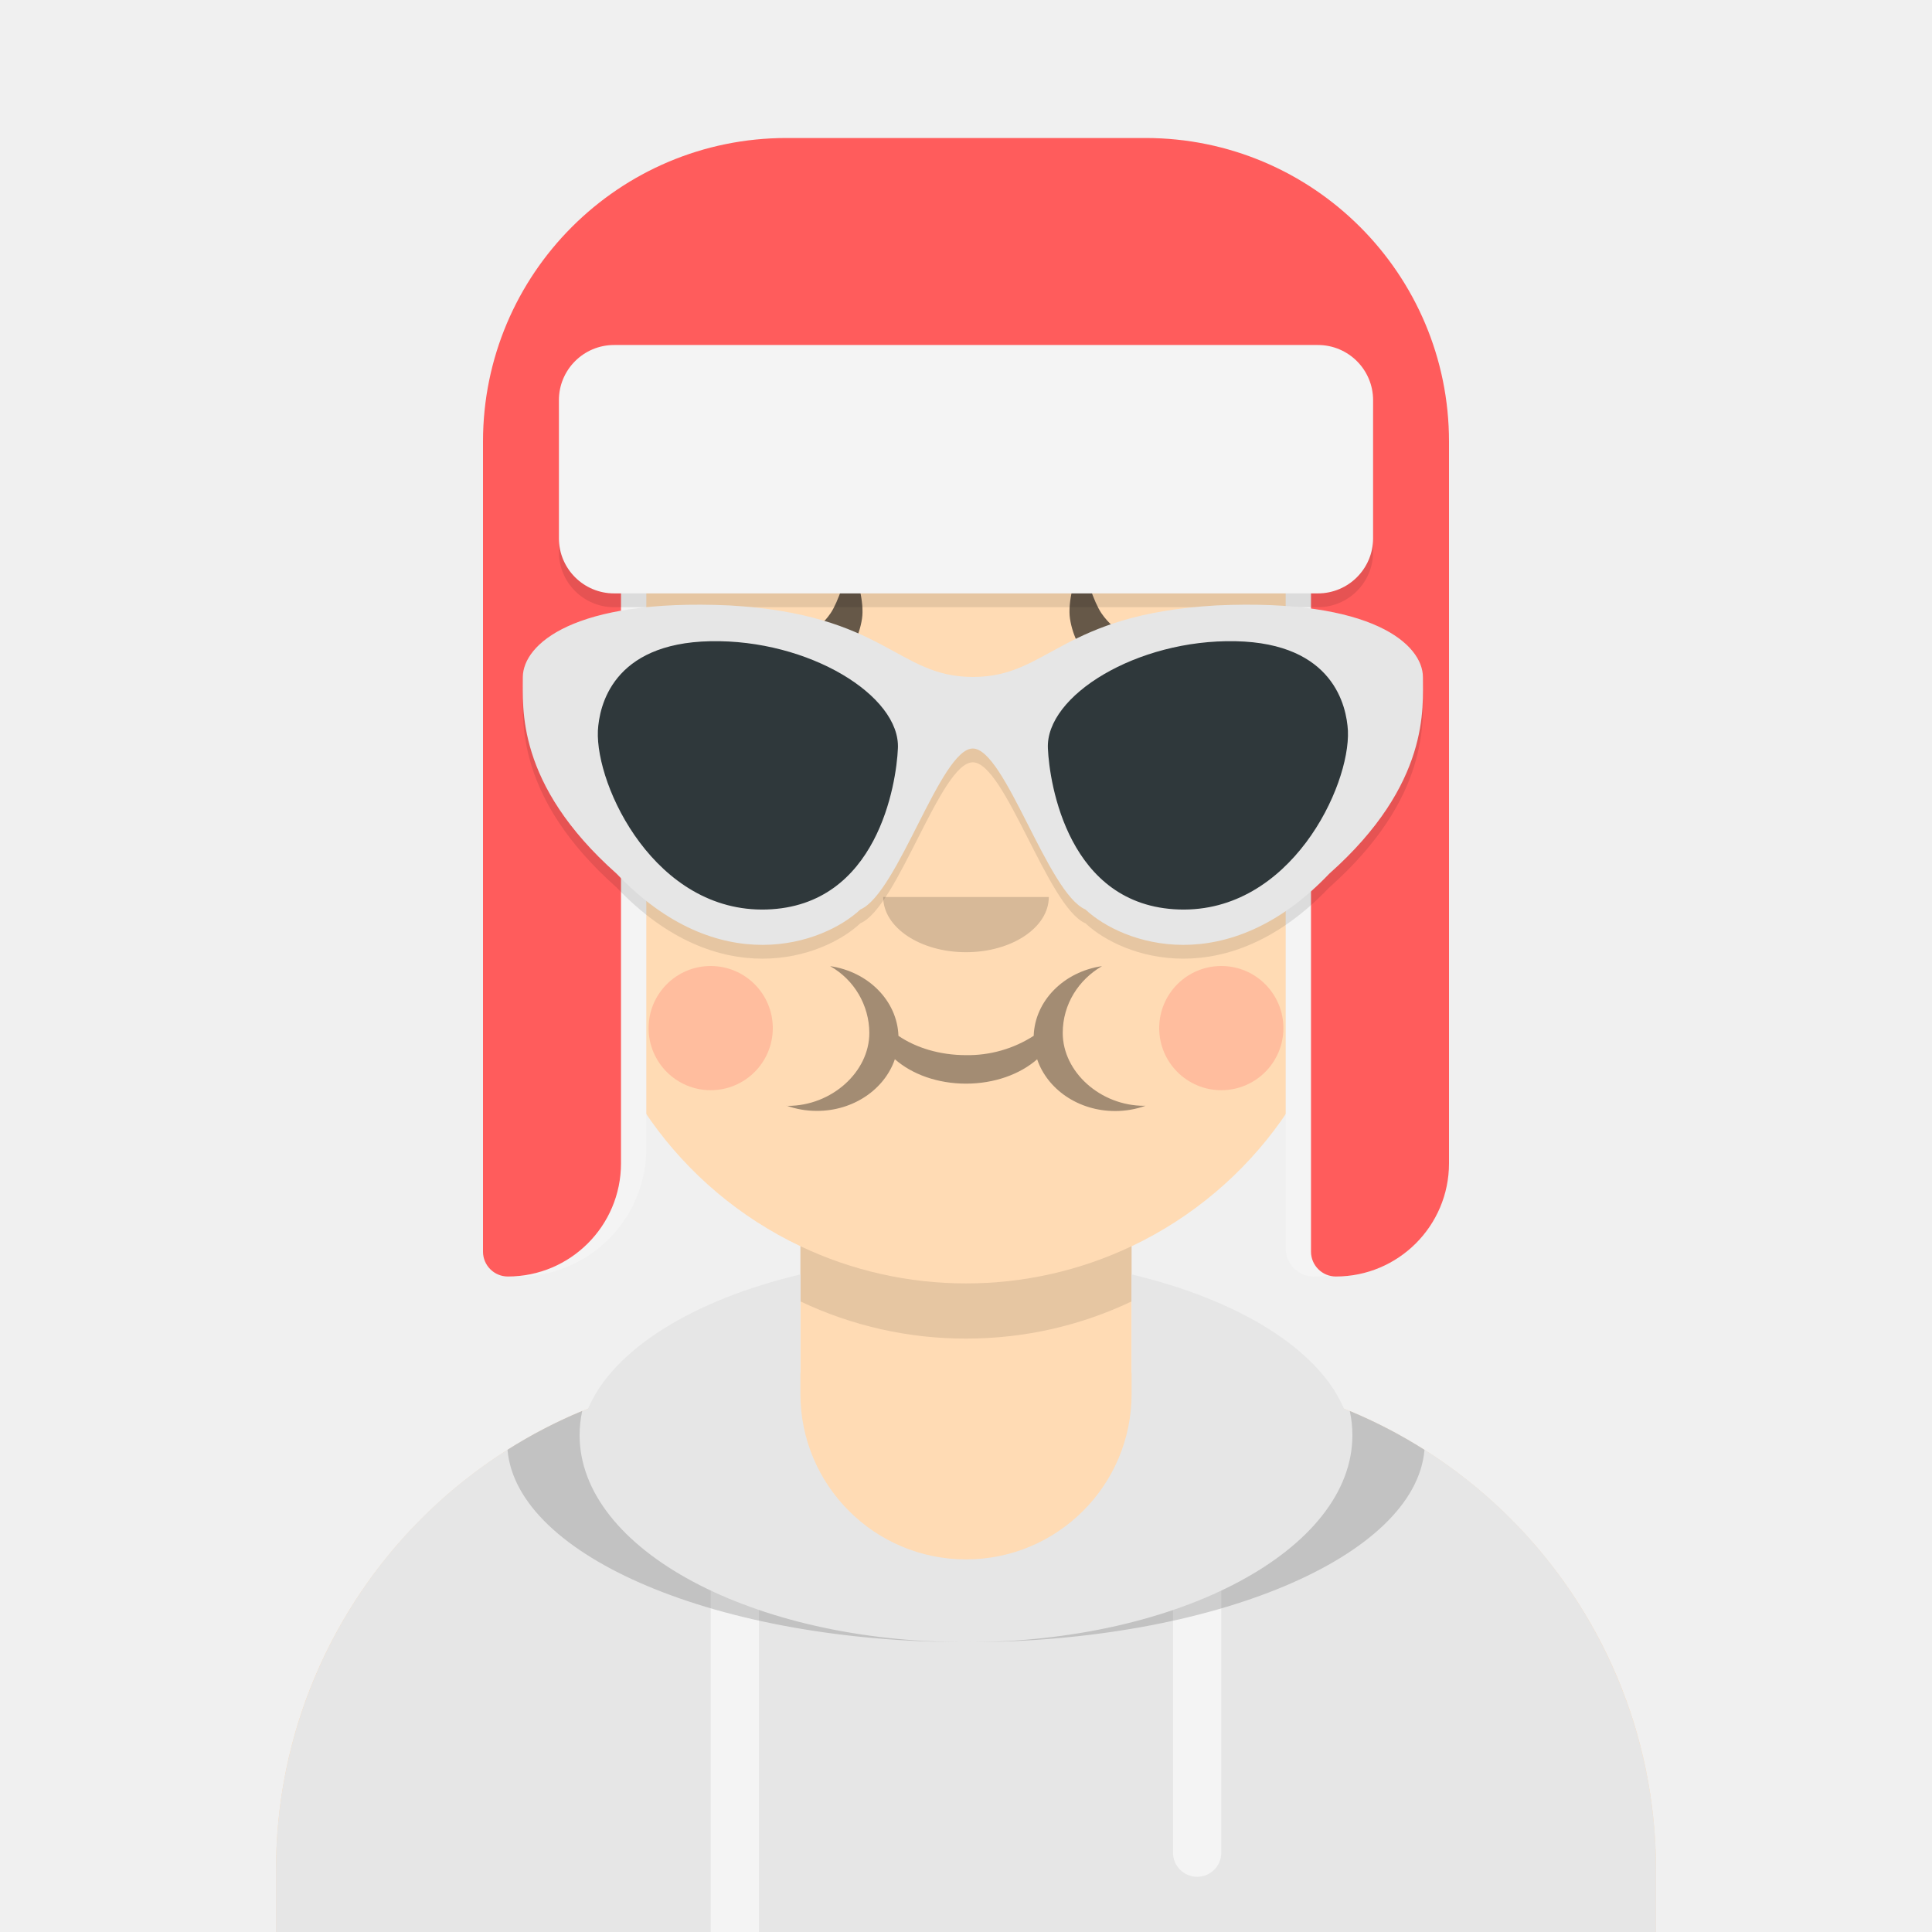
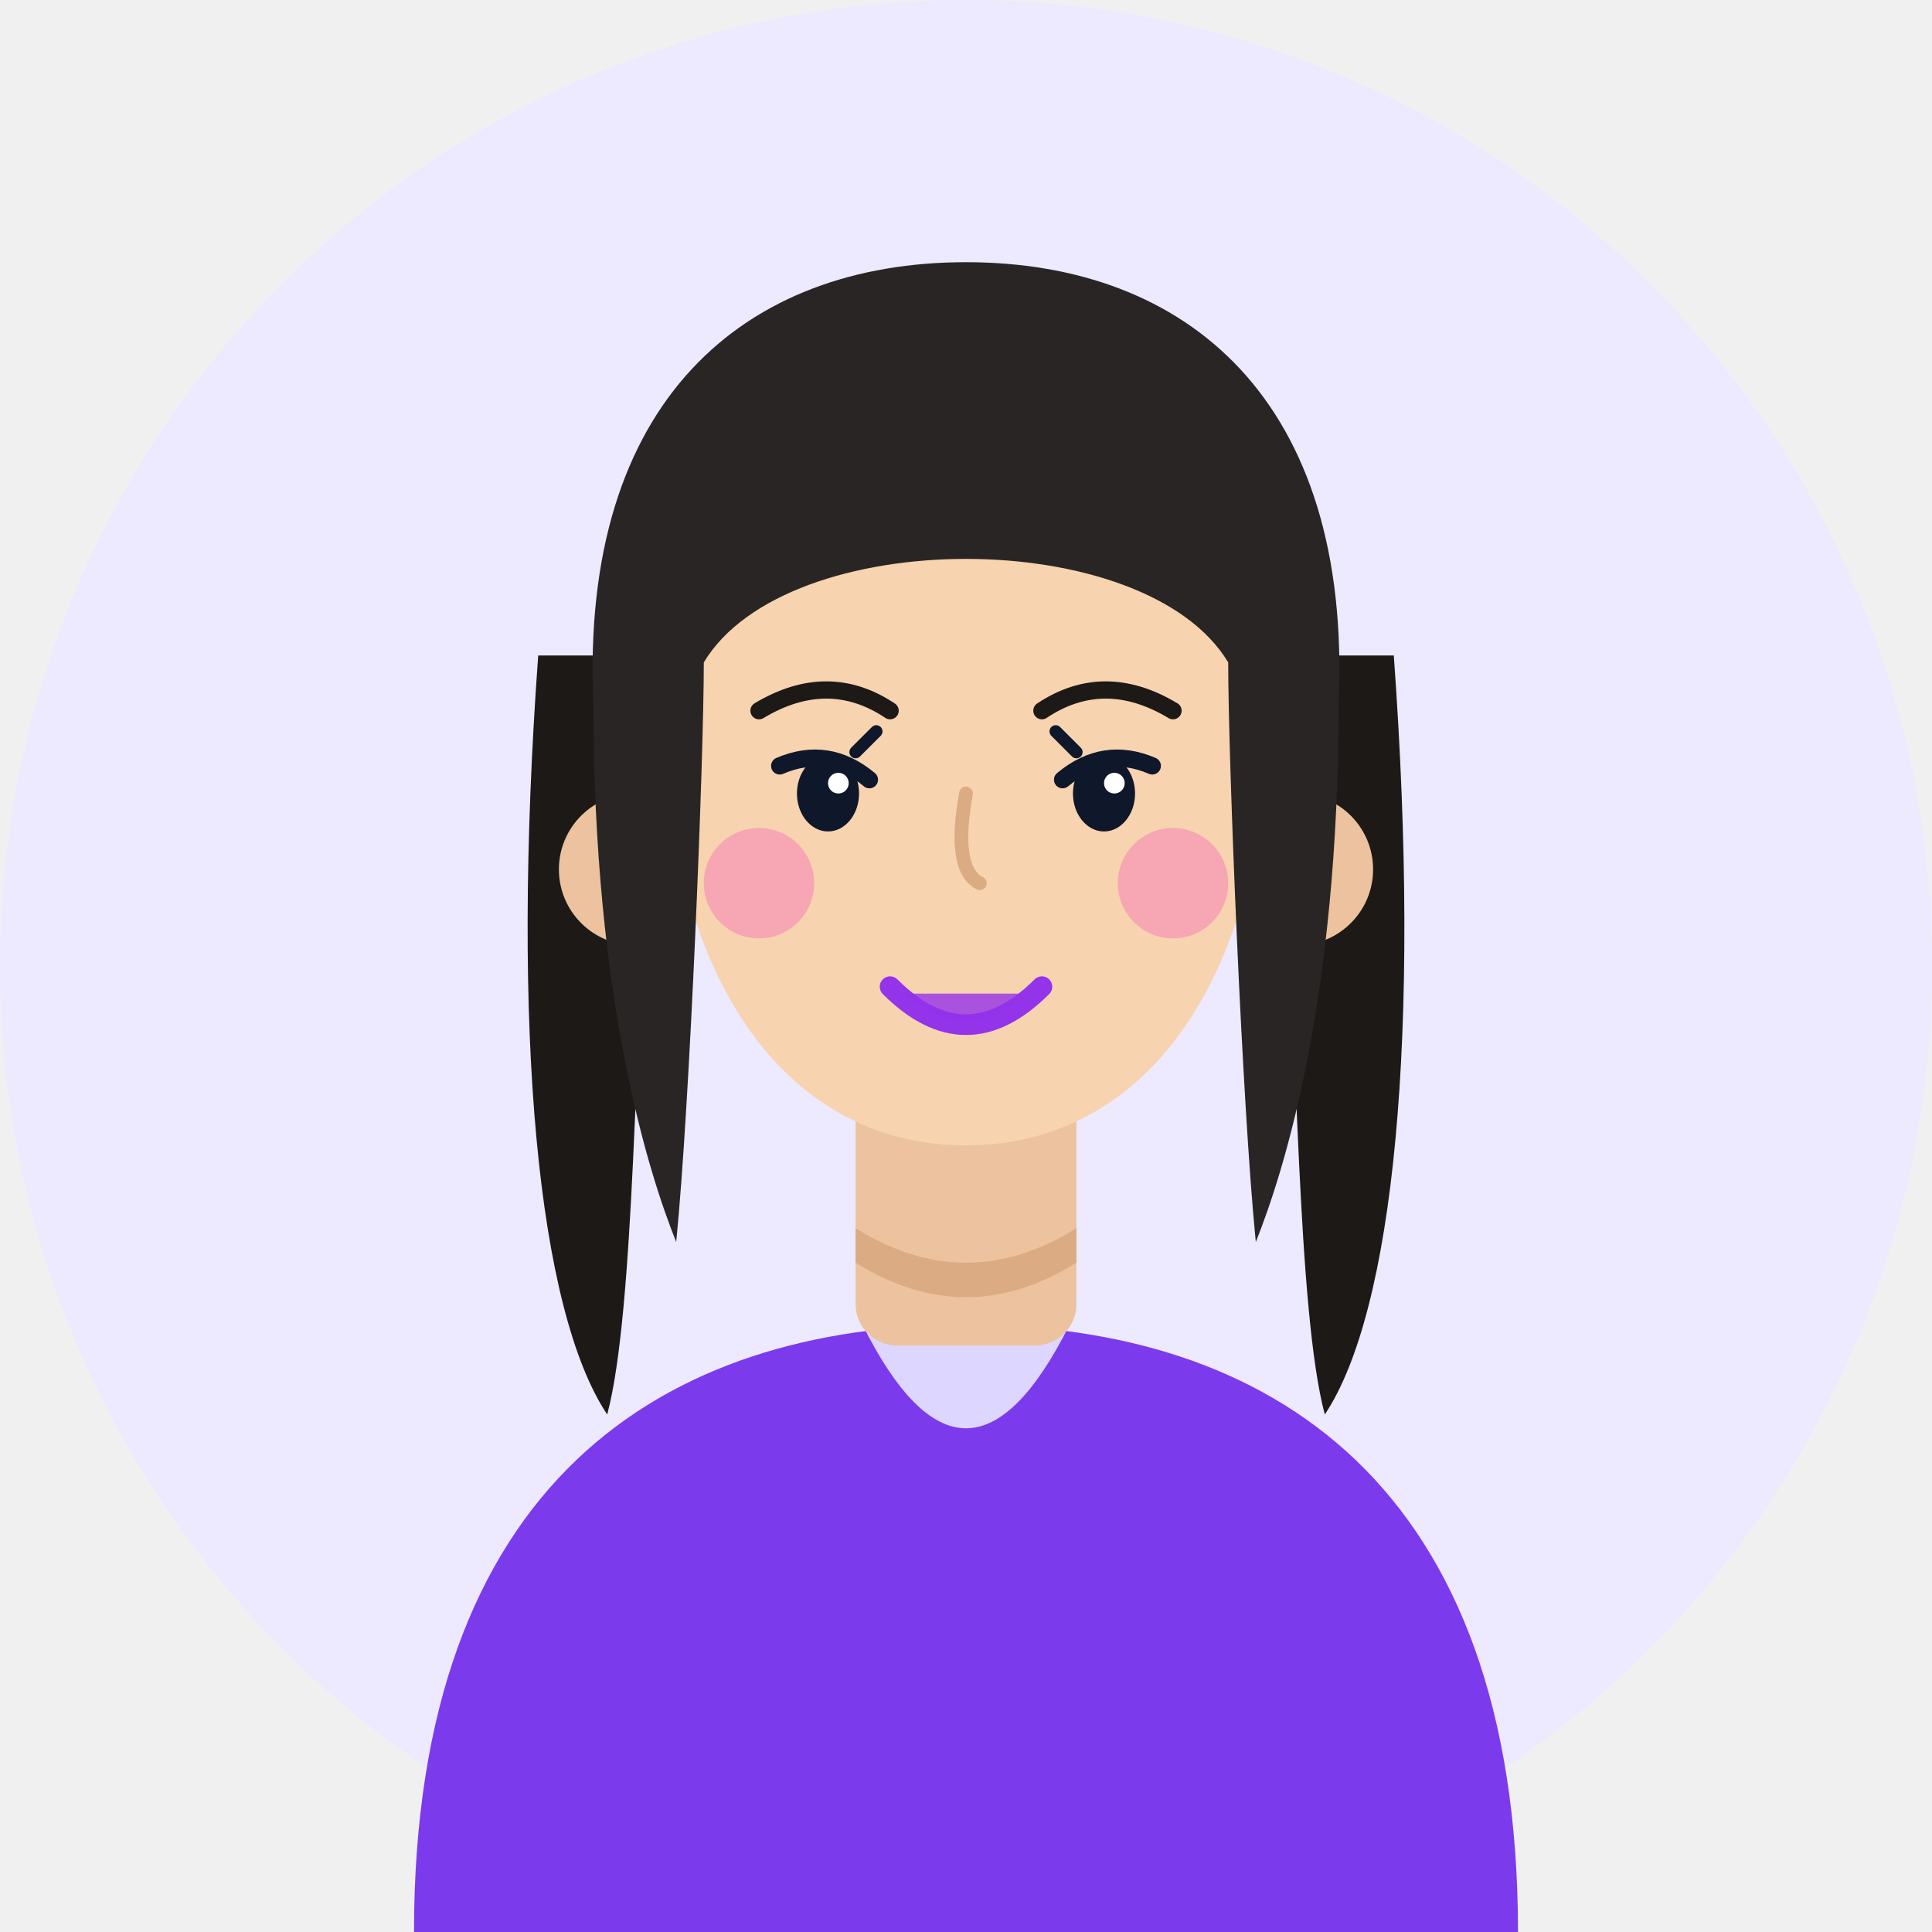
- <svg xmlns="http://www.w3.org/2000/svg" viewBox="0 0 280 280" fill="none" shape-rendering="auto">
-   <mask id="viewboxMask">
-     <rect width="280" height="280" rx="0" ry="0" x="0" y="0" fill="#fff" />
-   </mask>
-   <g mask="url(#viewboxMask)">
-     <g transform="translate(8)">
-       <path d="M132 36a56 56 0 0 0-56 56v6.17A12 12 0 0 0 66 110v14a12 12 0 0 0 10.3 11.88 56.04 56.04 0 0 0 31.7 44.73v18.4h-4a72 72 0 0 0-72 72v9h200v-9a72 72 0 0 0-72-72h-4v-18.39a56.04 56.04 0 0 0 31.7-44.73A12 12 0 0 0 198 124v-14a12 12 0 0 0-10-11.83V92a56 56 0 0 0-56-56Z" fill="#ffdbb4" />
-       <path d="M108 180.61v8a55.79 55.79 0 0 0 24 5.39c8.59 0 16.73-1.93 24-5.39v-8a55.79 55.79 0 0 1-24 5.39 55.79 55.79 0 0 1-24-5.39Z" fill="#000" fill-opacity=".1" />
-       <g transform="translate(0 170)">
-         <path d="M108 14.7c-15.52 3.68-27.1 10.83-30.77 19.44A72.02 72.02 0 0 0 32 101v9h200v-9a72.02 72.02 0 0 0-45.23-66.86C183.1 25.53 171.52 18.38 156 14.7V32a24 24 0 1 1-48 0V14.7Z" fill="#e6e6e6" />
-         <path d="M102 63.34a67.1 67.1 0 0 1-7-2.82V110h7V63.34ZM162 63.34a67.04 67.04 0 0 0 7-2.82V98.5a3.5 3.5 0 1 1-7 0V63.34Z" fill="#F4F4F4" />
-         <path d="M187.62 34.49a71.79 71.79 0 0 1 10.83 5.63C197.11 55.62 167.87 68 132 68c30.93 0 56-13.43 56-30 0-1.19-.13-2.36-.38-3.51ZM76.38 34.49a16.48 16.48 0 0 0-.38 3.5c0 16.58 25.07 30 56 30-35.87 0-65.1-12.38-66.45-27.88a71.79 71.79 0 0 1 10.83-5.63Z" fill="#000" fill-opacity=".16" />
-       </g>
-       <g transform="translate(78 134)">
-         <path d="M28 26.24c1.36.5 2.84.76 4.4.76 5.31 0 9.81-3.15 11.29-7.49 2.47 2.17 6.17 3.54 10.31 3.54 4.14 0 7.84-1.37 10.31-3.53 1.48 4.35 5.98 7.5 11.3 7.5 1.55 0 3.03-.27 4.4-.76h-.19c-6.33 0-11.8-4.9-11.8-10.56 0-4.18 2.32-7.72 5.69-9.68-5.5.8-9.73 5-9.9 10.1a17.61 17.61 0 0 1-9.8 2.8c-3.8 0-7.25-1.06-9.8-2.8-.18-5.1-4.4-9.3-9.9-10.1a11.18 11.18 0 0 1 5.68 9.68c0 5.66-5.47 10.57-11.8 10.57H28Z" fill="#000" fill-opacity=".6" opacity=".6" />
-         <path d="M17 24a9 9 0 1 0 0-18 9 9 0 0 0 0 18ZM91 24a9 9 0 1 0 0-18 9 9 0 0 0 0 18Z" fill="#FF4646" fill-opacity=".2" />
-       </g>
-       <g transform="translate(104 122)">
-         <path fill-rule="evenodd" clip-rule="evenodd" d="M16 8c0 4.42 5.37 8 12 8s12-3.58 12-8" fill="#000" fill-opacity=".16" />
-       </g>
-       <g transform="translate(76 90)">
-         <circle cx="82" cy="22" r="12" fill="#fff" />
-         <circle cx="82" cy="22" r="6" fill="#000" fill-opacity=".7" />
-         <path fill-rule="evenodd" clip-rule="evenodd" d="M16.16 25.45c1.85-3.8 6-6.45 10.84-6.45 4.81 0 8.96 2.63 10.82 6.4.55 1.13-.24 2.05-1.03 1.37a15.05 15.05 0 0 0-9.8-3.43c-3.73 0-7.12 1.24-9.55 3.23-.9.73-1.82-.01-1.28-1.12Z" fill="#000" fill-opacity=".6" />
-       </g>
-       <g transform="translate(76 82)">
-         <path d="M36.37 6.88c-1.97 2.9-5.55 4.64-8.74 5.68-3.94 1.29-18.55 3.38-15.11 11.35.05.12.22.12.27 0 1.15-2.65 17.47-5.12 18.97-5.7 4.45-1.71 8.4-5.5 9.17-10.55.35-2.31-.64-6.05-1.55-7.55-.11-.18-.37-.13-.43.07-.36 1.33-1.41 4.97-2.58 6.7ZM75.63 6.88c1.97 2.9 5.55 4.64 8.74 5.68 3.94 1.29 18.55 3.38 15.11 11.35a.15.15 0 0 1-.27 0c-1.15-2.65-17.47-5.12-18.97-5.7-4.45-1.71-8.4-5.5-9.17-10.55-.35-2.31.64-6.05 1.55-7.55.11-.18.37-.13.43.07.36 1.33 1.41 4.97 2.58 6.7Z" fill-rule="evenodd" clip-rule="evenodd" fill="#000" fill-opacity=".6" />
-       </g>
-       <g transform="translate(-1)">
-         <path d="M86.67 68H64v112.91a4.09 4.09 0 0 0 4.09 4.1 18.58 18.58 0 0 0 18.58-18.6V68ZM202 68h-22.67v112.91a4.09 4.09 0 0 0 4.09 4.1A18.58 18.58 0 0 0 202 166.4V68Z" fill="#F4F4F4" />
-         <path d="M63 64a44 44 0 0 1 44-44h52a44 44 0 0 1 44 44v104.6a16.4 16.4 0 0 1-16.4 16.4c-1.98 0-3.6-1.62-3.6-3.6V74H83v94.6A16.4 16.4 0 0 1 66.6 185c-1.99 0-3.6-1.62-3.6-3.6V64Z" fill="#ff5c5c" />
-         <rect x="74" y="52" width="118" height="36" rx="8" fill="#000" fill-opacity=".1" />
-         <rect x="74" y="50" width="118" height="36" rx="8" fill="#F4F4F4" />
-       </g>
-       <g transform="translate(49 72)" />
-       <g transform="translate(62 42)">
-         <path d="M71 58.11c-11.04 0-12.63-9.08-35.33-10.37C13 46.72 5.82 53.44 5.77 58.11c.04 4.3-1.12 15.45 13.6 28.52 14.77 15.51 29.9 10.25 35.32 5.18 5.45-2.34 11.65-23.35 16.3-23.33 4.67.02 10.87 21 16.32 23.33 5.42 5.07 20.55 10.33 35.33-5.18 14.71-13.07 13.55-24.23 13.58-28.52-.03-4.66-7.2-11.4-29.9-10.37C83.63 49.03 82.05 58.11 71 58.11Z" fill="#000" fill-opacity=".1" />
-         <path d="M71 56.11c-11.04 0-12.63-9.08-35.33-10.37C13 44.72 5.82 51.44 5.77 56.11c.04 4.3-1.12 15.45 13.6 28.52 14.77 15.51 29.9 10.25 35.32 5.18 5.45-2.34 11.65-23.35 16.3-23.33 4.67.02 10.87 21 16.32 23.33 5.42 5.07 20.55 10.33 35.33-5.18 14.71-13.07 13.55-24.23 13.58-28.52-.03-4.66-7.2-11.4-29.9-10.37C83.63 47.03 82.05 56.11 71 56.11Z" fill="#e6e6e6" />
-         <path d="M32.95 50.93c14.27-.29 27.56 7.9 27.18 15.55-.22 5.05-2.93 22.83-19.02 23.33-16.1.5-24.81-17.79-24.46-25.92.2-3.51 2.05-12.67 16.3-12.96ZM109.05 50.93c-14.27-.29-27.56 7.9-27.18 15.55.22 5.05 2.93 22.83 19.02 23.33 16.1.5 24.81-17.79 24.46-25.92-.2-3.51-2.05-12.67-16.3-12.96Z" fill="#2F383B" />
-       </g>
-     </g>
+ <svg xmlns="http://www.w3.org/2000/svg" viewBox="0 0 280 280" fill="none">
+   <circle cx="140" cy="140" r="140" fill="#EDE9FE" />
+   <g transform="translate(0, 10)">
+     <path d="M78 85 C74 140, 78 180, 88 195 C92 180, 92 140, 94 110 L186 110 C188 140, 188 180, 192 195 C202 180, 206 140, 202 85 Z" fill="#1C1917" />
+     <path d="M60 270 C60 205, 96 182, 140 182 C184 182, 220 205, 220 270 Z" fill="#7C3AED" />
+     <path d="M125 182 Q140 212 155 182 Z" fill="#DDD6FE" />
+     <rect x="124" y="145" width="32" height="40" rx="6" fill="#ECC39E" />
+     <path d="M124 168 Q140 178 156 168 L156 173 Q140 183 124 173 Z" fill="#DBAC83" />
+     <circle cx="92" cy="116" r="11" fill="#ECC39E" />
+     <circle cx="188" cy="116" r="11" fill="#ECC39E" />
+     <circle cx="91" cy="122" r="3.5" fill="#FFFFFF" />
+     <circle cx="189" cy="122" r="3.5" fill="#FFFFFF" />
+     <path d="M96 90 C96 52, 184 52, 184 90 C184 132, 166 156, 140 156 C114 156, 96 132, 96 90 Z" fill="#F8D3B0" />
+     <ellipse cx="120" cy="105" rx="4.5" ry="5.5" fill="#0F172A" />
+     <ellipse cx="160" cy="105" rx="4.5" ry="5.5" fill="#0F172A" />
+     <circle cx="121.5" cy="103.5" r="1.5" fill="#FFFFFF" />
+     <circle cx="161.5" cy="103.5" r="1.5" fill="#FFFFFF" />
+     <path d="M113 101 Q120 98 126 103" stroke="#0F172A" stroke-width="2.5" stroke-linecap="round" />
+     <path d="M154 103 Q160 98 167 101" stroke="#0F172A" stroke-width="2.5" stroke-linecap="round" />
+     <path d="M124 99 L127 96" stroke="#0F172A" stroke-width="1.8" stroke-linecap="round" />
+     <path d="M156 99 L153 96" stroke="#0F172A" stroke-width="1.8" stroke-linecap="round" />
+     <path d="M110 93 Q120 87 129 93" stroke="#1C1917" stroke-width="2.5" stroke-linecap="round" />
+     <path d="M151 93 Q160 87 170 93" stroke="#1C1917" stroke-width="2.5" stroke-linecap="round" />
+     <circle cx="110" cy="118" r="8" fill="#F472B6" fill-opacity="0.45" />
+     <circle cx="170" cy="118" r="8" fill="#F472B6" fill-opacity="0.45" />
+     <path d="M140 105 Q138 116 142 118" stroke="#DBAC83" stroke-width="2" stroke-linecap="round" />
+     <path d="M129 133 Q140 144 151 133" stroke="#9333EA" stroke-width="3" stroke-linecap="round" />
+     <path d="M131 134 Q140 142 149 134" fill="#9333EA" fill-opacity="0.8" />
+     <path d="M86 92 C84 48, 108 28, 140 28 C172 28, 196 48, 194 92 C194 135, 186 160, 182 170 C180 150, 178 100, 178 86 C166 66, 114 66, 102 86 C102 100, 100 150, 98 170 C94 160, 86 135, 86 92 Z" fill="#292524" />
  </g>
</svg>
